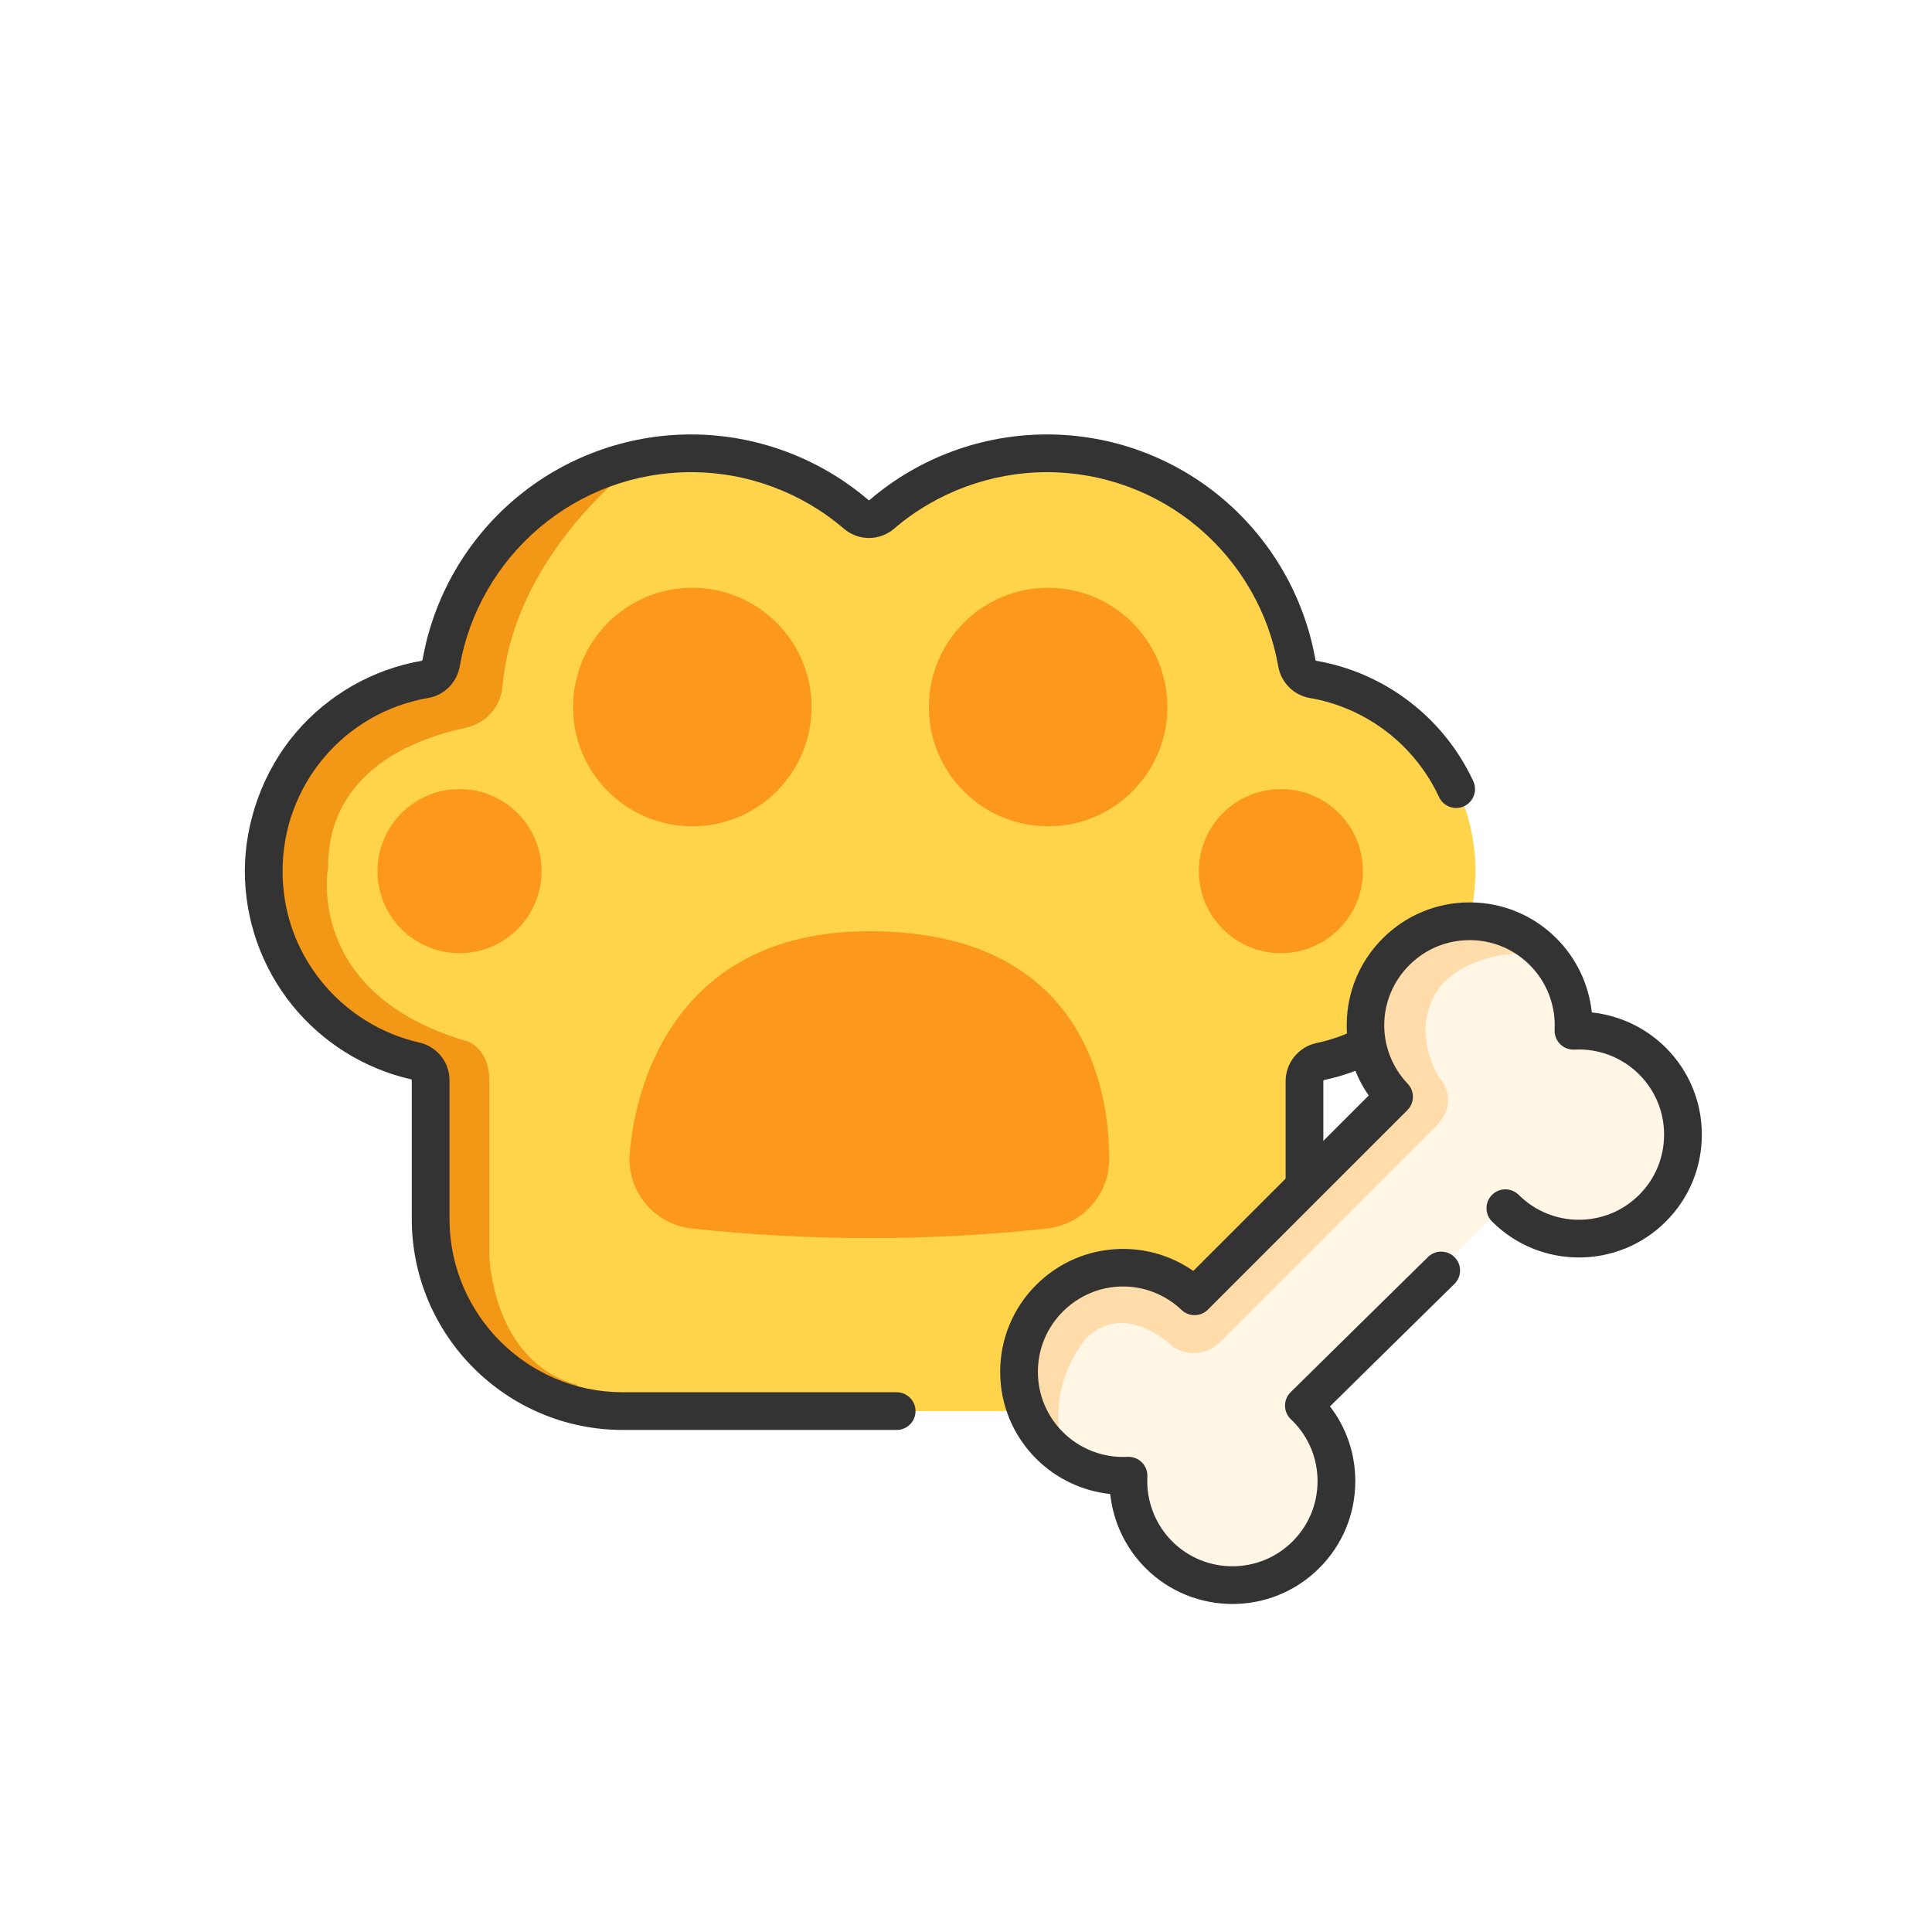
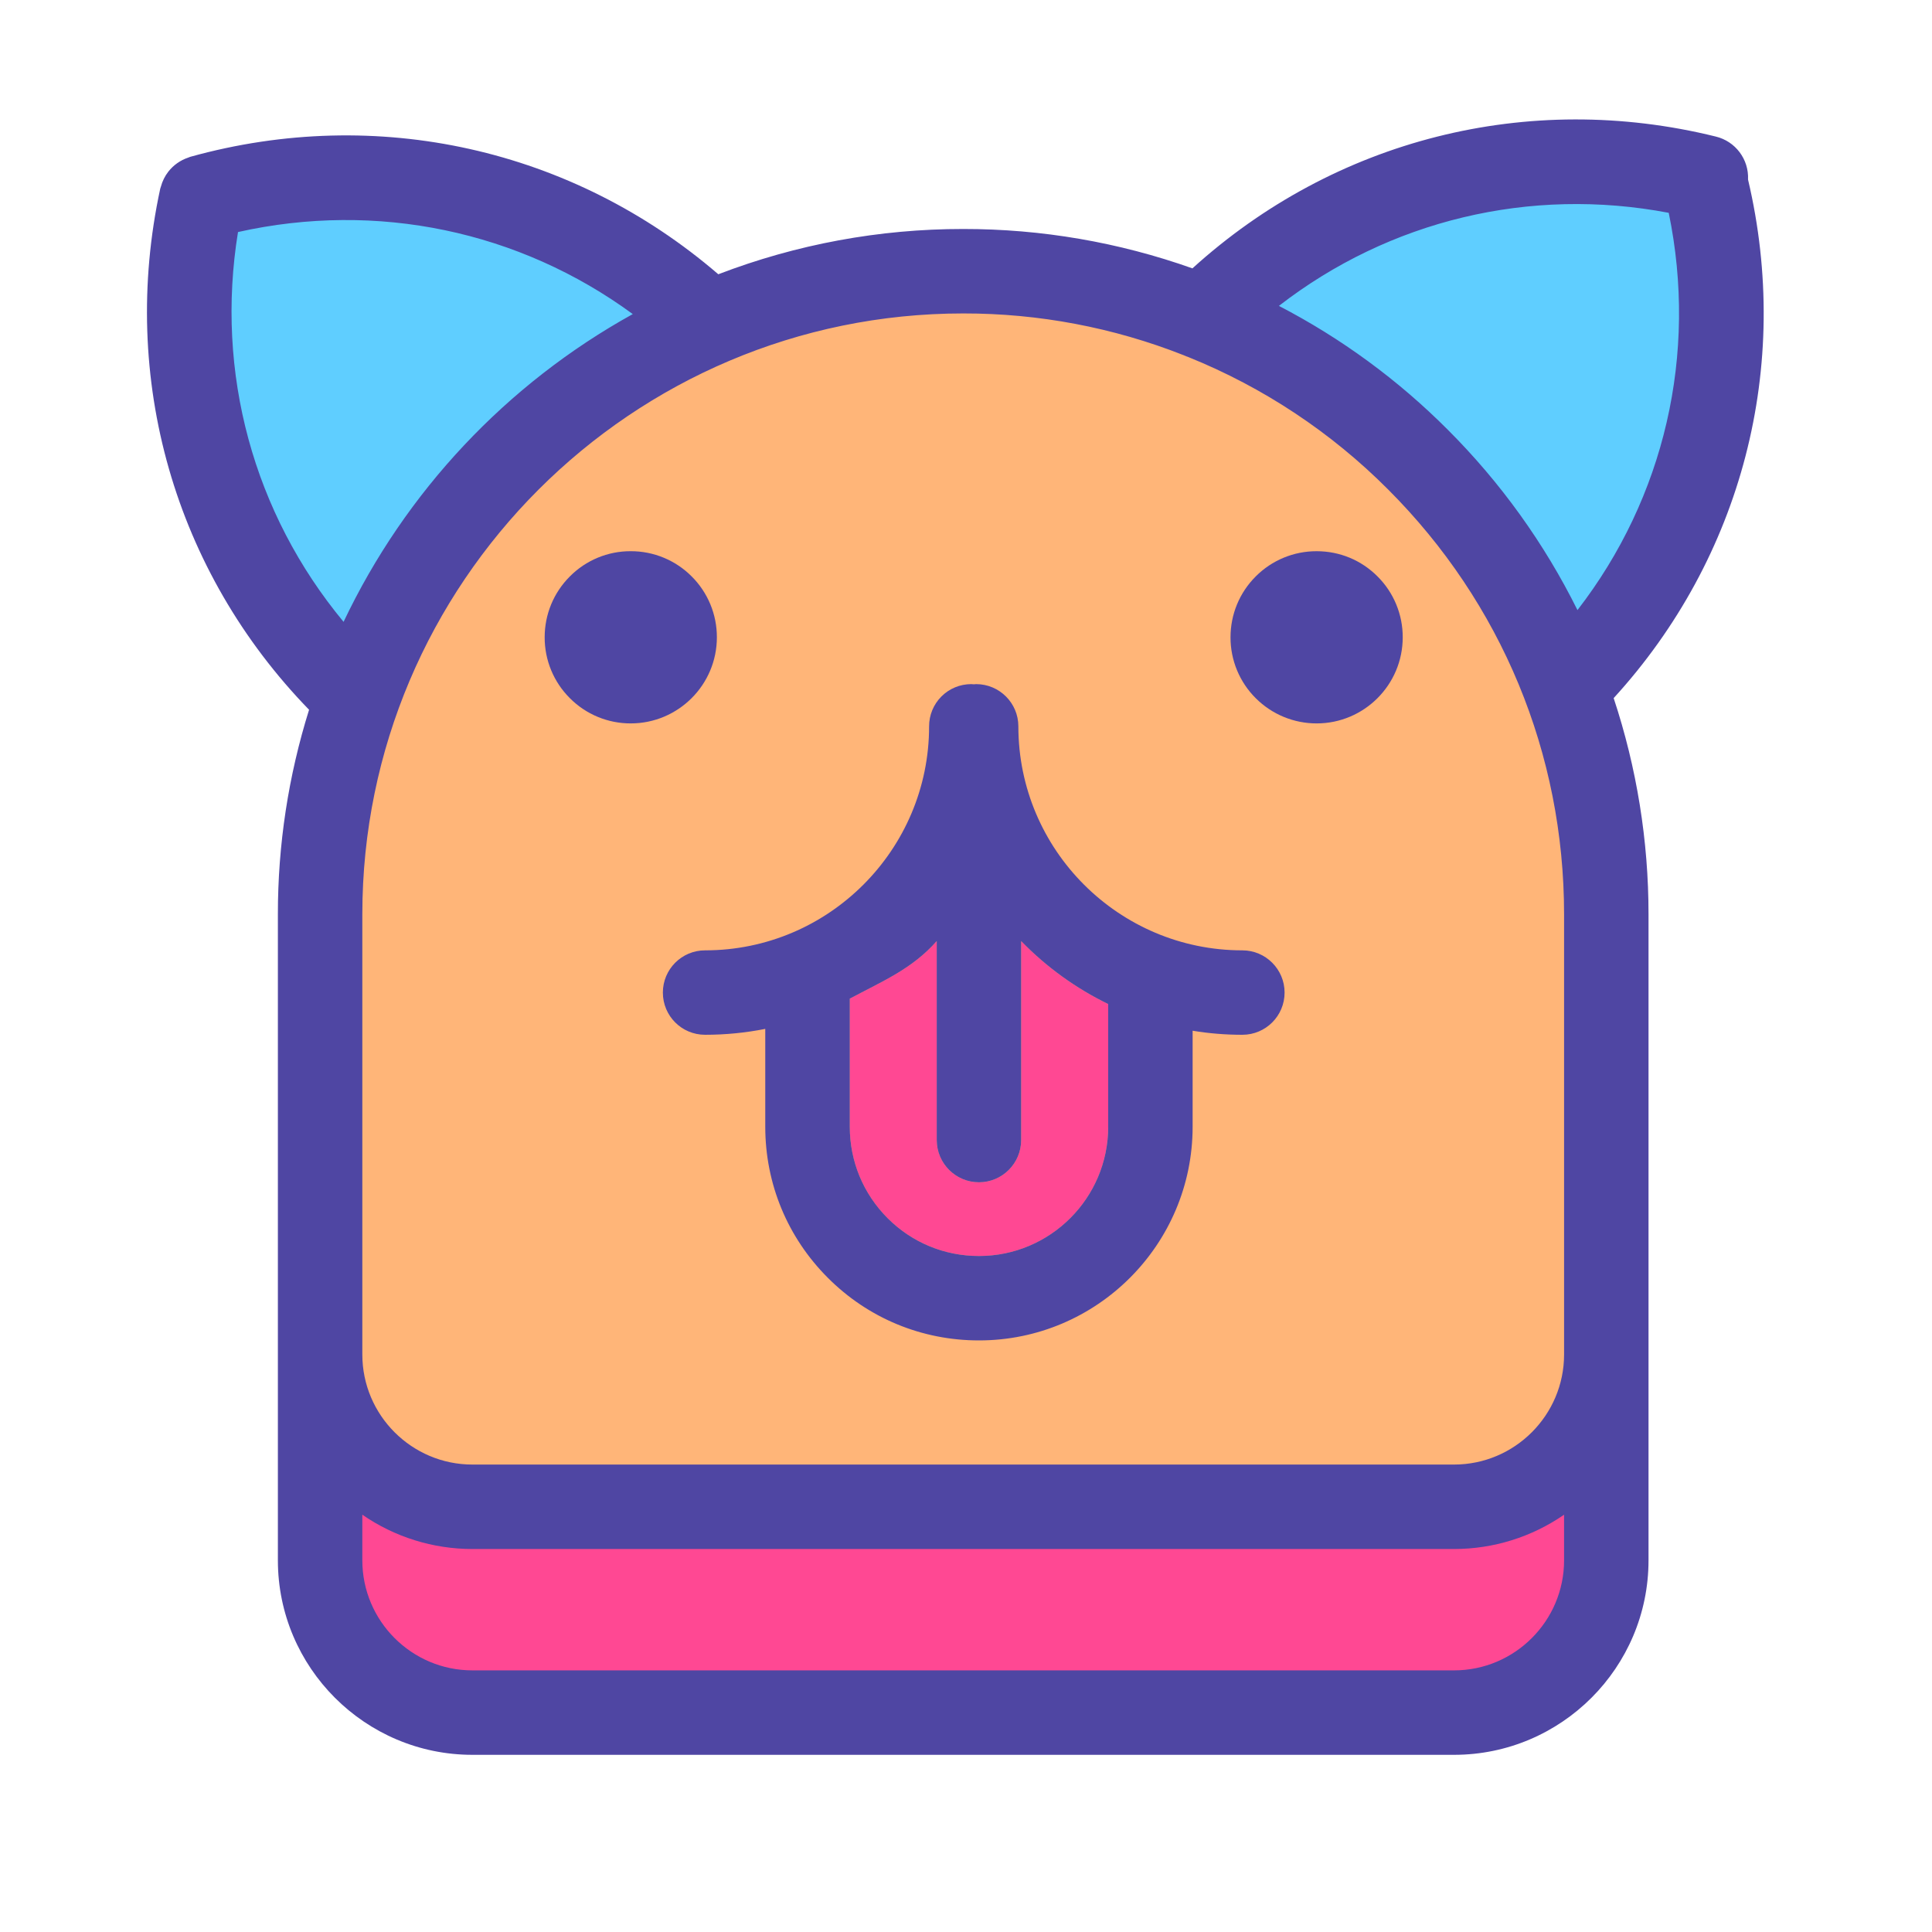
- <svg xmlns="http://www.w3.org/2000/svg" t="1732014436151" class="icon" viewBox="0 0 1024 1024" version="1.1" p-id="1801" width="200" height="200">
-   <path d="M782.04 461.72c0-53.52-40.76-97.52-92.94-102.64-7.77-66.89-64.61-118.82-133.58-118.82-36.74 0-70.02 14.73-94.3 38.61-24.27-23.87-57.56-38.61-94.3-38.61-68.98 0-125.81 51.93-133.58 118.82-52.17 5.13-92.94 49.12-92.94 102.64s38.46 94.98 88.48 102.1v92.81c0 50.4 40.86 91.26 91.26 91.26h280.62c50.4 0 91.26-40.86 91.26-91.26v-92.6c50.76-6.46 90-49.8 90-102.32z" fill="#FFD44A" p-id="1802" />
-   <path d="M333.64 614.35c0 18.89 14.23 34.75 33.02 36.79a873.314 873.314 0 0 0 188.21 0c18.78-2.04 33.02-17.89 33.02-36.79s-1.95-120.79-127.12-120.79-127.12 120.79-127.12 120.79z" fill="#FC981C" p-id="1803" />
-   <path d="M678.9 461.72m-43.48 0a43.48 43.48 0 1 0 86.96 0 43.48 43.48 0 1 0-86.96 0Z" fill="#FC981C" p-id="1804" />
-   <path d="M555.53 374.75m-63.2 0a63.2 63.2 0 1 0 126.4 0 63.2 63.2 0 1 0-126.4 0Z" fill="#FC981C" p-id="1805" />
-   <path d="M243.56 461.72m-43.48 0a43.48 43.48 0 1 0 86.96 0 43.48 43.48 0 1 0-86.96 0Z" fill="#FC981C" p-id="1806" />
-   <path d="M366.93 374.75m-63.2 0a63.2 63.2 0 1 0 126.4 0 63.2 63.2 0 1 0-126.4 0Z" fill="#FC981C" p-id="1807" />
-   <path d="M345.54 239.25s-72.38 48.58-79.23 124.76c-0.97 10.74-8.94 19.51-19.49 21.74-27.02 5.7-73.01 22.91-72.93 73.97 0 0-12.88 67.28 74.12 92.28 0 0 11.37 3.78 11.37 20.89V666s1.63 56 46.63 68l-7.27 8.45s-71.8-21-71.26-88.23v-87.81s-89.86-19.08-89.86-112.74c0 0 8.1-96.59 90.75-96.59 0 0 11.73-104.57 117.19-117.82z" fill="#F29816" p-id="1808" />
-   <path d="M475.25 757.9H330.1c-61.67 0-111.85-50.17-111.85-111.84v-73.44c0-0.27-0.19-0.5-0.47-0.57-24.61-5.59-46.95-19.53-62.9-39.26-16.19-20.03-25.11-45.27-25.11-71.08s9.56-52.86 26.93-73.27c17.16-20.18 40.92-33.75 66.89-38.22 0.14-0.02 0.32-0.23 0.37-0.51 5.78-33.08 23.14-63.33 48.88-85.17 26.05-22.1 59.23-34.28 93.44-34.28s67.82 12.33 93.96 34.73c0.19 0.16 0.49 0.16 0.67 0 26.14-22.4 59.51-34.73 93.96-34.73s67.39 12.17 93.44 34.28c25.74 21.84 43.1 52.09 48.88 85.17 0.05 0.29 0.23 0.49 0.37 0.51 36.49 6.28 67.63 30.13 83.3 63.79 2.33 5.01 0.16 10.96-4.84 13.29-5.01 2.33-10.96 0.16-13.29-4.84-12.91-27.72-38.54-47.35-68.56-52.52-8.48-1.46-15.18-8.2-16.68-16.78-4.98-28.49-19.94-54.54-42.12-73.37-22.43-19.04-51.02-29.53-80.49-29.53s-58.43 10.62-80.95 29.92c-7.74 6.63-18.96 6.63-26.7 0-22.52-19.29-51.26-29.92-80.95-29.92s-58.06 10.49-80.49 29.53c-22.18 18.83-37.14 44.88-42.12 73.37-1.5 8.58-8.2 15.32-16.68 16.78-44.74 7.7-77.22 46.31-77.22 91.79 0 21.55 7.15 41.78 20.66 58.5 13.14 16.25 31.52 27.73 51.77 32.33 9.45 2.14 16.05 10.4 16.05 20.07v73.44c0 50.64 41.2 91.84 91.85 91.84h145.15c5.52 0 10 4.48 10 10s-4.48 10-10 10zM635.42 747.02c-3.65 0-7.17-2.01-8.93-5.49-2.49-4.93-0.51-10.94 4.42-13.43 31.15-15.73 50.5-47.17 50.5-82.03v-73.09c0-9.65 6.87-18.12 16.32-20.13 15.42-3.28 29.87-10.52 41.8-20.95 4.16-3.63 10.48-3.21 14.11 0.95 3.63 4.16 3.21 10.48-0.95 14.11-14.49 12.67-32.06 21.47-50.81 25.46-0.28 0.06-0.48 0.29-0.48 0.57v73.09c0 42.46-23.56 80.73-61.48 99.89a9.964 9.964 0 0 1-4.5 1.08z" fill="#333333" p-id="1809" />
-   <path d="M875.85 562.41c-11.5-11.5-26.82-16.85-41.88-16.07 0.79-15.06-4.57-30.38-16.07-41.88-21.53-21.53-56.44-21.53-77.98 0-21.18 21.18-21.51 55.28-1.04 76.88L633.15 687.07c-21.6-20.47-55.71-20.14-76.88 1.04-21.53 21.53-21.53 56.44 0 77.98 11.5 11.5 26.82 16.85 41.88 16.07-0.79 15.06 4.57 30.38 16.07 41.88 21.53 21.53 56.44 21.53 77.98 0 21.53-21.53 21.53-56.44 0-77.98-0.36-0.36-0.73-0.69-1.09-1.04l105.73-105.73c0.34 0.36 0.68 0.73 1.04 1.09 21.53 21.53 56.44 21.53 77.98 0 21.53-21.53 21.53-56.44 0-77.98z" fill="#FFF6E6" p-id="1810" />
-   <path d="M807.35 505.2s-25.94-0.71-42.42 15.77c0 0-18.93 19.03-2.93 49.03 0 0 13 13-1 27L648 710s-11 13-26 4c0 0-25-25-46-5 0 0-20 22-14 53 0 0-40.25-34.64-1.12-75.82 0 0 40.12-28.18 68.12-4.18 0 0 8.51 4.73 14.25-3.64l93.77-93.77s-37.29-58.53 11.35-87.06c0 0 38.32-16.13 58.98 7.67z" fill="#FFDCA9" p-id="1811" />
-   <path d="M653.21 850.15c-16.68 0-33.36-6.35-46.06-19.05-10.6-10.6-17.15-24.51-18.71-39.24-14.73-1.56-28.64-8.11-39.24-18.71-12.3-12.3-19.08-28.66-19.08-46.06s6.78-33.76 19.08-46.06c12.08-12.08 28.15-18.85 45.23-19.07 13.75-0.17 26.95 3.92 38.03 11.66l92.99-92.99c-7.74-11.08-11.83-24.28-11.66-38.03 0.21-17.08 6.98-33.15 19.07-45.23 12.3-12.3 28.66-19.08 46.06-19.08s33.76 6.78 46.06 19.08c10.6 10.6 17.15 24.51 18.71 39.24 14.73 1.56 28.64 8.11 39.24 18.71 12.3 12.3 19.08 28.66 19.08 46.06s-6.78 33.76-19.08 46.06c-25.4 25.4-66.72 25.4-92.12 0-3.91-3.91-3.91-10.24 0-14.14s10.24-3.91 14.14 0c17.6 17.6 46.24 17.6 63.83 0 8.53-8.53 13.22-19.86 13.22-31.92s-4.7-23.39-13.22-31.92a45.194 45.194 0 0 0-34.29-13.15c-2.83 0.15-5.59-0.91-7.59-2.92s-3.06-4.76-2.92-7.59a45.231 45.231 0 0 0-13.15-34.29c-8.53-8.53-19.86-13.22-31.92-13.22s-23.39 4.7-31.92 13.22c-17.42 17.42-17.79 45.06-0.85 62.94 3.73 3.93 3.64 10.12-0.19 13.95L640.22 694.13c-3.83 3.83-10.02 3.91-13.95 0.19-17.88-16.94-45.52-16.56-62.94 0.85-8.53 8.53-13.22 19.86-13.22 31.92s4.7 23.39 13.22 31.92a45.194 45.194 0 0 0 34.29 13.15 9.96 9.96 0 0 1 7.59 2.92c2 2 3.06 4.76 2.92 7.59a45.231 45.231 0 0 0 13.15 34.29c17.6 17.6 46.24 17.6 63.83 0 8.53-8.53 13.22-19.86 13.22-31.92s-4.7-23.39-13.22-31.92c-0.17-0.17-0.34-0.33-0.52-0.49l-0.38-0.36a9.958 9.958 0 0 1-3.12-7.16 9.987 9.987 0 0 1 2.98-7.22c0.42-0.41 41.88-41.32 72.79-71.64 3.94-3.87 10.27-3.81 14.14 0.13 3.87 3.94 3.81 10.27-0.13 14.14-23.4 22.96-52.86 51.99-65.95 64.9 8.7 11.31 13.42 25.1 13.42 39.62 0 17.4-6.78 33.76-19.08 46.06-12.7 12.7-29.38 19.05-46.06 19.05z" fill="#333333" p-id="1812" />
+ <svg xmlns="http://www.w3.org/2000/svg" class="icon" width="200px" height="200.00px" viewBox="0 0 1024 1024" version="1.1">
+   <path d="M106.086 104.684l7.547 145.275 75.213 105.595 157.957-196.198-114.258-54.671H106.086z m794.092-20.316l9.098 145.188-62.659 113.49-179.333-176.87 107.264-67.359 125.629-14.449z" fill="#5FCEFF" />
+   <path d="M851.369 725.105v101.883c0 44.564-36.127 80.722-80.722 80.722H250.383c-44.564 0-80.722-36.157-80.722-80.722v-109.076c0 44.595 36.157 80.722 80.722 80.722h520.264c44.595 0 80.722-36.127 80.722-80.722v7.194z" fill="#FF4893" />
+   <path d="M637.24 168.079a340.905 340.905 0 0 1 114.289 75.51c61.701 61.701 99.84 146.898 99.84 241.014v233.308c0 44.595-36.127 80.722-80.722 80.722H250.383c-44.564 0-80.722-36.127-80.722-80.722V484.603c0-188.232 152.622-340.854 340.854-340.854 44.79 0 87.562 8.632 126.725 24.33z m83.855 169.723a23.209 23.209 0 0 0-6.81-16.466 23.05 23.05 0 0 0-16.43-6.81 23.209 23.209 0 0 0-16.466 6.81 23.194 23.194 0 0 0-6.81 16.466c0 6.426 2.591 12.211 6.81 16.43a23.332 23.332 0 0 0 16.466 6.81 23.24 23.24 0 0 0 23.24-23.24z m-363.52 0a23.209 23.209 0 0 0-6.81-16.466c-4.219-4.219-10.04-6.81-16.466-6.81s-12.242 2.591-16.43 6.81a23.194 23.194 0 0 0-6.81 16.466c0 6.426 2.591 12.211 6.81 16.43a23.265 23.265 0 0 0 39.706-16.43z" fill="#FFB578" />
+   <path d="M714.286 321.336a23.194 23.194 0 0 1 6.81 16.466 23.24 23.24 0 0 1-23.24 23.24 23.337 23.337 0 0 1-16.466-6.81 23.122 23.122 0 0 1-6.81-16.43c0-6.426 2.591-12.242 6.81-16.466a23.194 23.194 0 0 1 16.466-6.81c6.426 0 12.242 2.591 16.43 6.81z m-363.52 0a23.27 23.27 0 0 1-32.896 32.896 23.122 23.122 0 0 1-6.81-16.43c0-6.426 2.591-12.242 6.81-16.466a23.06 23.06 0 0 1 16.43-6.81 23.194 23.194 0 0 1 16.466 6.81z" fill="#8B87C1" />
+   <path d="M334.305 383.421a45.322 45.322 0 0 1-32.256-13.368 45.327 45.327 0 0 1-13.363-32.256c0-12.201 4.746-23.675 13.363-32.287a45.158 45.158 0 0 1 32.256-13.363 45.384 45.384 0 0 1 32.287 13.358 45.373 45.373 0 0 1 13.368 32.292c-0.005 25.16-20.485 45.624-45.655 45.624z" fill="#4F46A3" />
+   <path d="M334.305 336.906c-0.174 0-0.379 0.02-0.548 0.195-0.282 0.282-0.312 0.497-0.312 0.701 0 0.184 0.02 0.369 0.251 0.604a0.809 0.809 0 0 0 0.609 0.261 0.891 0.891 0 0 0 0.896-0.865 0.835 0.835 0 0 0-0.261-0.645 0.829 0.829 0 0 0-0.635-0.251zM697.856 383.421a45.517 45.517 0 0 1-32.23-13.302 45.363 45.363 0 0 1-13.425-32.317c0-12.201 4.746-23.675 13.363-32.287a45.379 45.379 0 0 1 32.292-13.363c12.242 0 23.716 4.767 32.307 13.42a45.297 45.297 0 0 1 13.307 32.236c0.005 25.149-20.46 45.614-45.614 45.614z" fill="#4F46A3" />
+   <path d="M697.856 336.906a0.819 0.819 0 0 0-0.645 0.261 0.809 0.809 0 0 0-0.251 0.64c0 0.184 0.02 0.369 0.251 0.604 0.261 0.261 0.538 0.261 0.645 0.261a0.865 0.865 0 0 0 0.865-0.865 0.85 0.85 0 0 0-0.256-0.645 0.773 0.773 0 0 0-0.609-0.256z" fill="#4F46A3" />
+   <path d="M587.366 532.173v65.024c0 37.786-30.72 68.506-68.506 68.506-18.33 0-35.482-7.117-48.435-20.07a68.127 68.127 0 0 1-20.019-48.435v-67.891c17.459-9.318 33.075-15.77 46.08-30.515v105.472c0 12.339 10.035 22.374 22.374 22.374s22.374-10.035 22.374-22.374v-105.472c13.261 13.619 28.826 24.986 46.131 33.382z" fill="#FF4893" />
+   <path d="M658.483 503.706c12.339 0 22.374 10.035 22.374 22.374 0 12.39-10.035 22.374-22.374 22.374-8.96 0-17.766-0.717-26.368-2.15v50.893c0 62.464-50.79 113.254-113.254 113.254-30.259 0-58.726-11.776-80.077-33.178-21.402-21.402-33.178-49.818-33.178-80.077v-51.866c-10.291 2.048-20.992 3.123-31.898 3.123-12.39 0-22.374-9.984-22.374-22.374 0-12.339 9.984-22.374 22.374-22.374 65.434 0 118.733-53.248 118.733-118.733a22.323 22.323 0 0 1 22.323-22.374c0.512 0 0.922 0.102 1.434 0.102 0.358 0 0.768-0.102 1.178-0.102 12.339 0 22.374 10.035 22.374 22.374 0 65.485 53.248 118.733 118.733 118.733z m-71.117 93.491v-65.024a164.946 164.946 0 0 1-46.131-33.382v105.472c0 12.339-10.035 22.374-22.374 22.374s-22.374-10.035-22.374-22.374v-105.472c-13.005 14.746-28.621 21.197-46.08 30.515v67.891c0 18.33 7.117 35.482 20.019 48.435 12.954 12.954 30.106 20.07 48.435 20.07 37.786 0 68.506-30.72 68.506-68.506z" fill="#4F46A3" />
+   <path d="M926.495 95.165a22.364 22.364 0 0 0-17.106-22.789c-99.528-24.591-202.071 1.5-277.381 69.862a361.626 361.626 0 0 0-121.487-20.869 361.298 361.298 0 0 0-129.802 23.997C303.452 78.863 199.89 55.557 100.813 83.123c-0.358 0.102-0.671 0.282-1.019 0.399a22.415 22.415 0 0 0-10.578 7.455 22.451 22.451 0 0 0-3.927 7.9c-0.102 0.369-0.271 0.707-0.353 1.085-21.78 100.746 7.685 202.972 78.879 276.229a361.907 361.907 0 0 0-16.532 108.416v342.385c0 56.847 46.249 103.101 103.101 103.101h520.264c56.852 0 103.101-46.254 103.101-103.101V484.608a363.827 363.827 0 0 0-18.473-114.596c68.055-74.47 94.546-175.944 71.219-274.847z m-42.035 17.633c15.462 74.911-2.253 150.963-48.369 210.565a363.633 363.633 0 0 0-68.726-95.59 361.395 361.395 0 0 0-89.518-65.644c58.552-45.358 133.007-63.334 206.612-49.331z m-758.313 10.189c73.631-16.471 149.084-0.599 209.239 43.484a365.778 365.778 0 0 0-153.283 163.123c-47.693-57.487-68.096-132.004-55.956-206.607z m702.848 704.005c0 32.169-26.173 58.342-58.342 58.342H250.383c-32.169 0-58.342-26.173-58.342-58.342v-24.166a102.451 102.451 0 0 0 58.342 18.186h520.264a102.451 102.451 0 0 0 58.342-18.186v24.166z m0-153.359v44.273c0 32.169-26.173 58.342-58.342 58.342H250.383c-32.169 0-58.342-26.173-58.342-58.342V688.082 484.603c0-175.611 142.868-318.474 318.474-318.474a316.887 316.887 0 0 1 116.931 22.17c0.819 0.389 1.659 0.712 2.524 1.004a316.698 316.698 0 0 1 105.738 70.108c60.16 60.155 93.286 140.129 93.286 225.188v189.036z" fill="#4F46A3" />
</svg>
